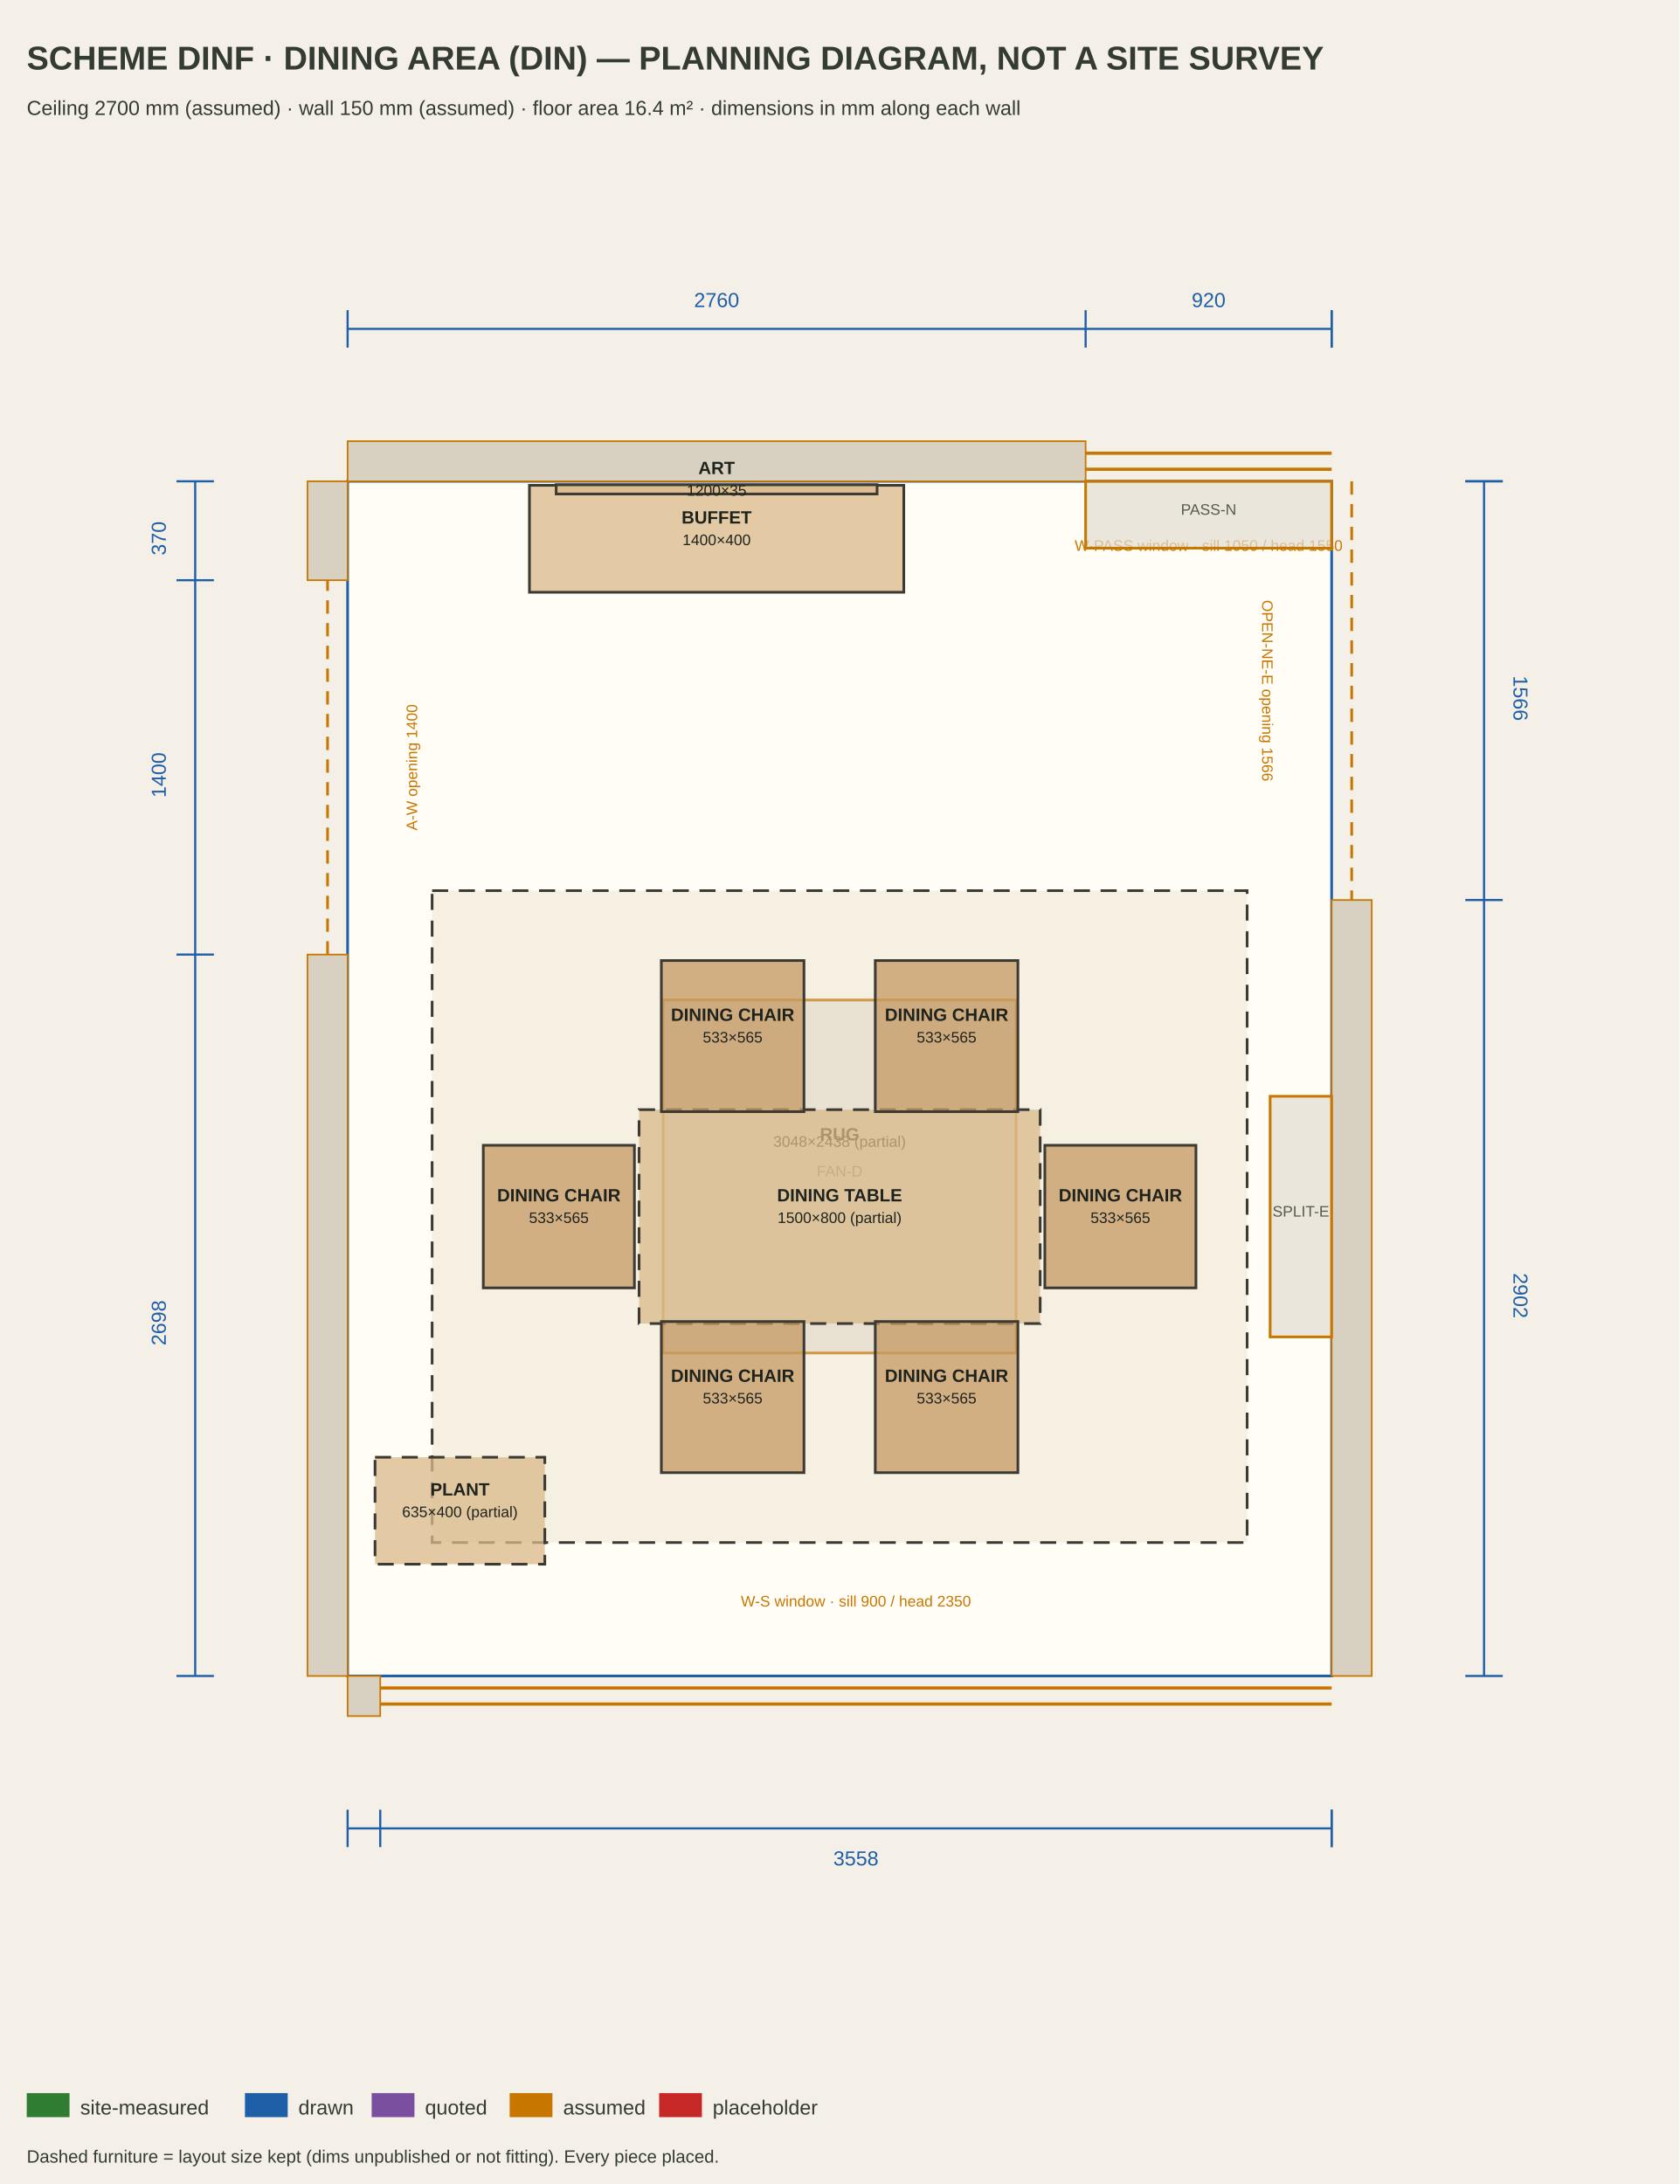
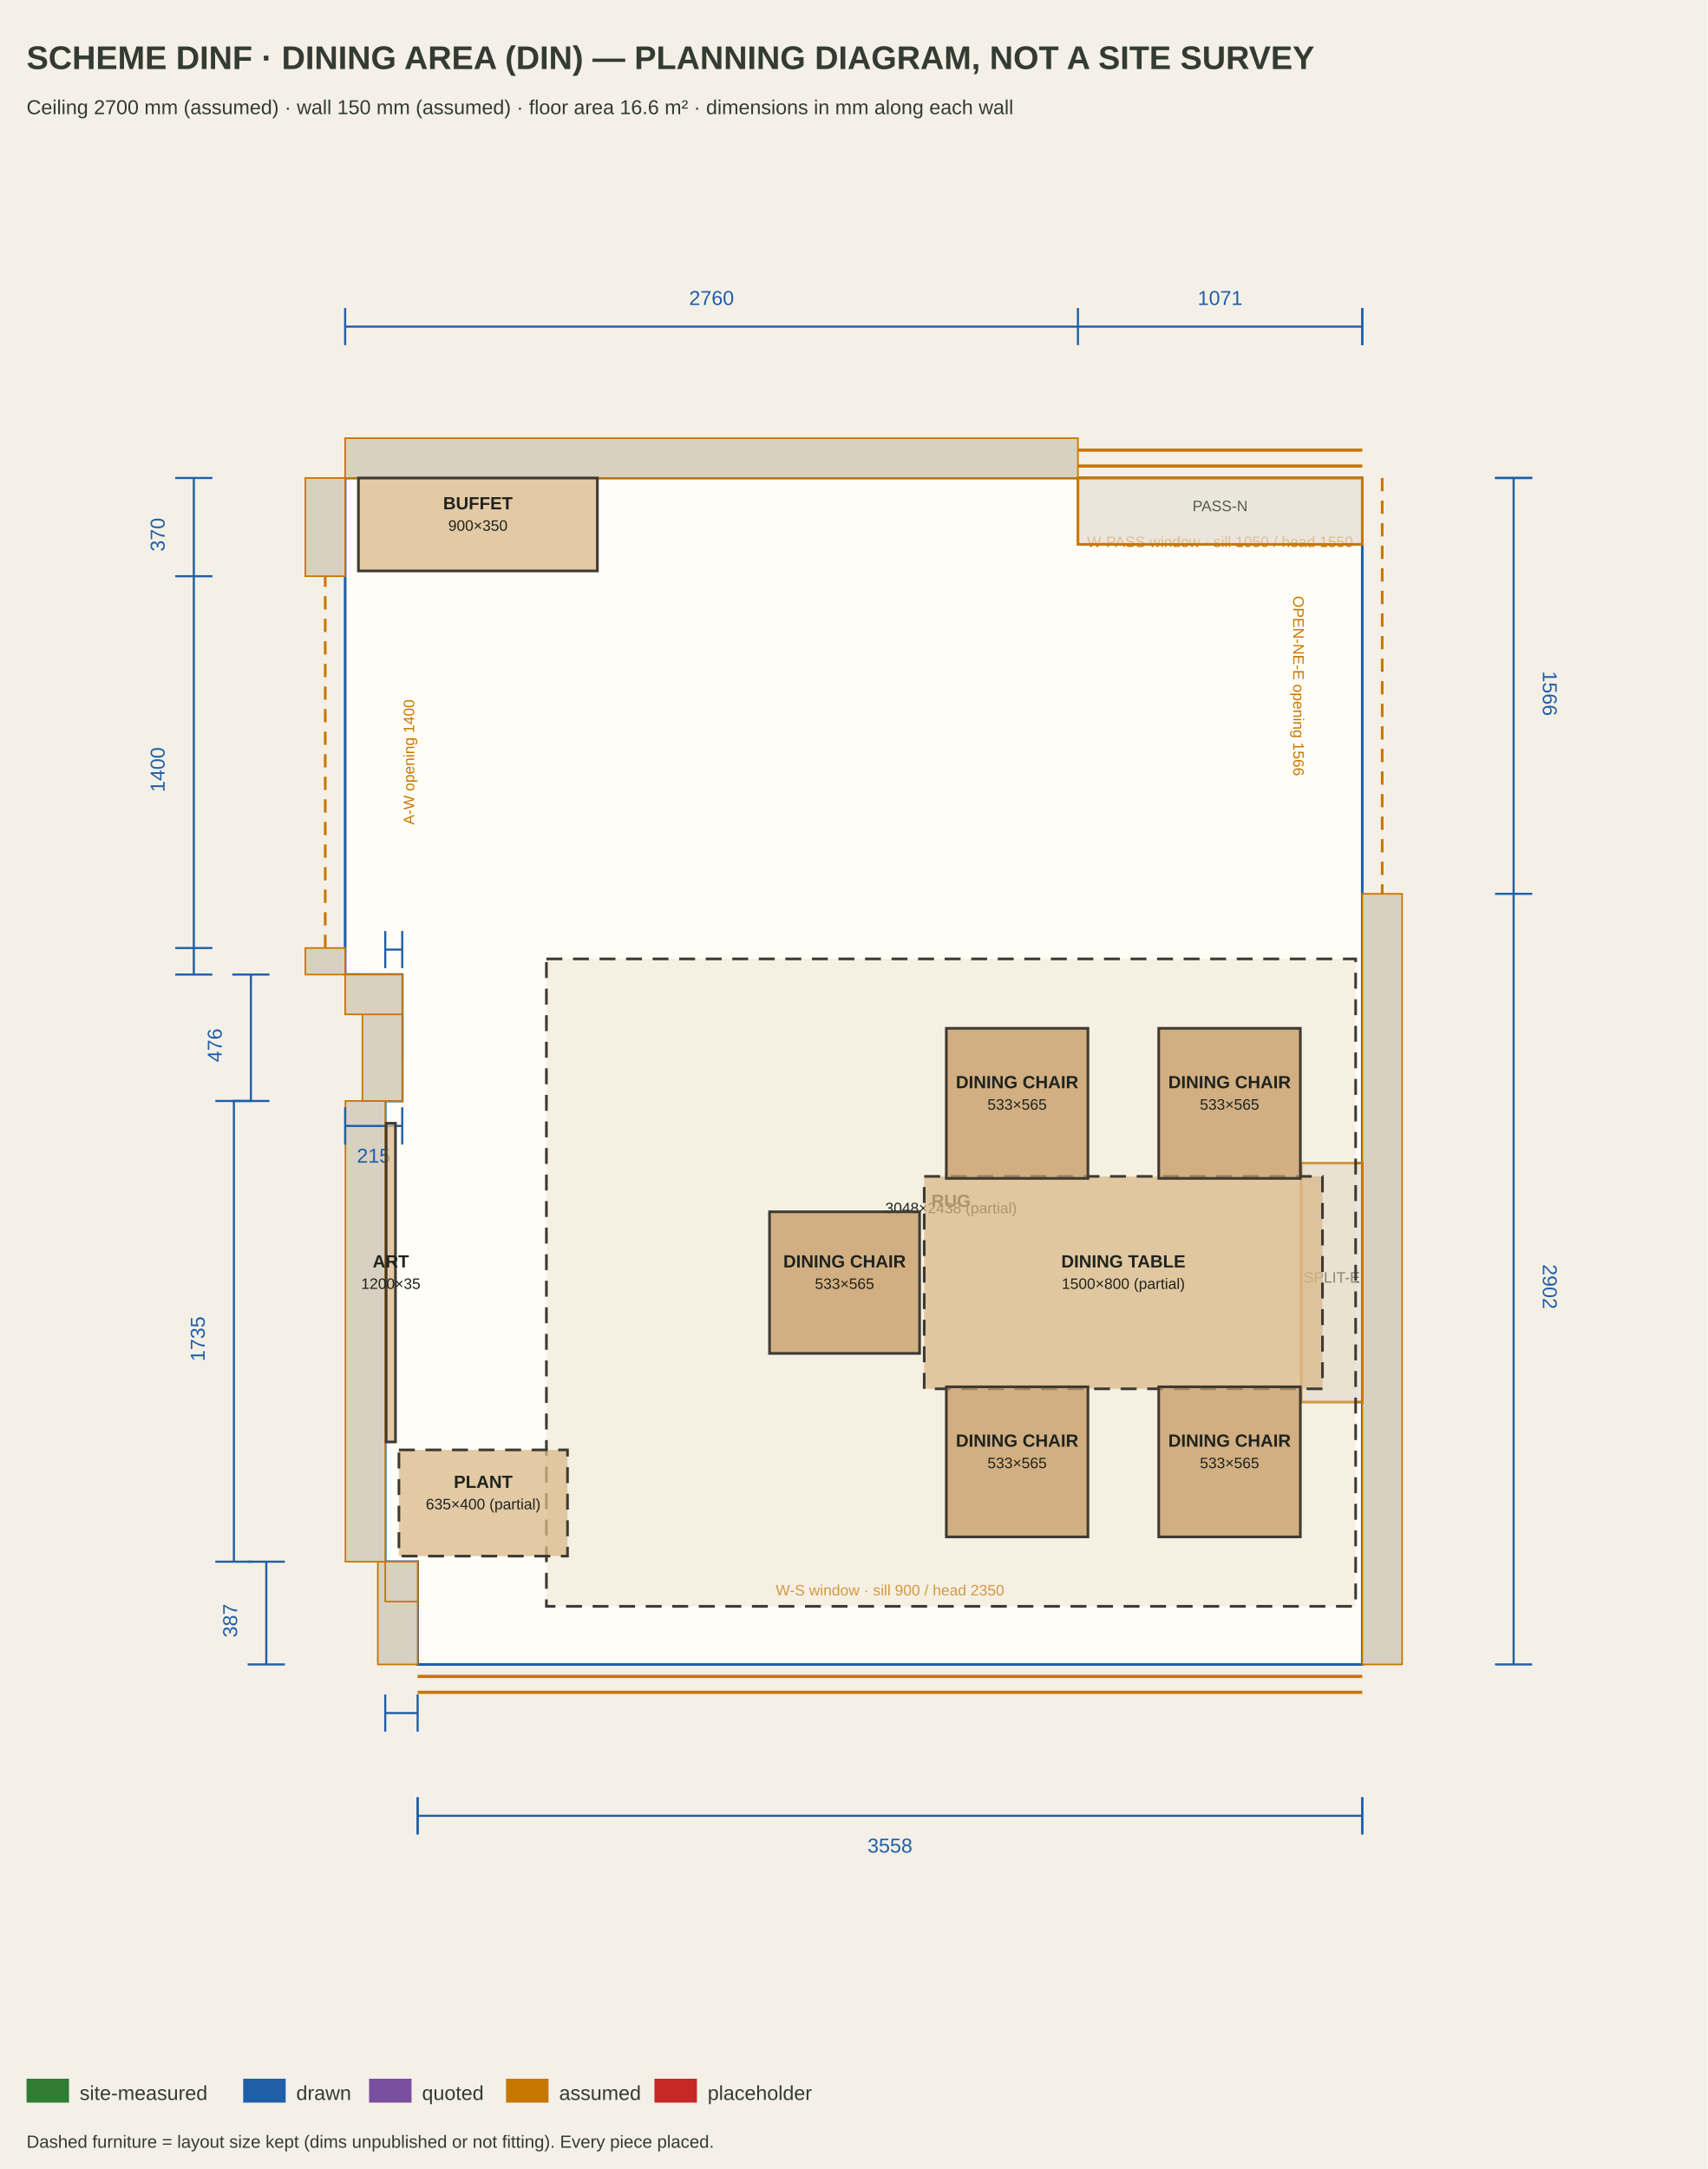
- <svg xmlns="http://www.w3.org/2000/svg" viewBox="-1300 -1800 6280 8168" width="100%" height="100%" role="img" aria-label="Scheme DINF Dining area planning diagram">
-   <rect x="-1300" y="-1800" width="6280" height="8168" fill="#f5f0e7" />
+ <svg xmlns="http://www.w3.org/2000/svg" viewBox="-1300 -1800 6431 8168" width="100%" height="100%" role="img" aria-label="Scheme DINF Dining area planning diagram">
+   <rect x="-1300" y="-1800" width="6431" height="8168" fill="#f5f0e7" />
  <g font-family="Arial,sans-serif">
-     <polygon points="0.0,0.0 3680.0,0.0 3680.0,4468.0 0.0,4468.0" fill="#fffdf6" stroke="#1f5fa8" stroke-width="10" />
+     <polygon points="0.0,0.0 3831.0,0.0 3831.0,4468.0 273.0,4468.0 273.0,4081.0 151.0,4081.0 151.0,2346.0 215.0,2346.0 215.0,1870.0 0.0,1870.0" fill="#fffdf6" stroke="#1f5fa8" stroke-width="10" />
    <polygon points="0.0,0.0 2760.0,0.0 2760.0,-150.0 0.0,-150.0" fill="#d8d0c0" stroke="#c77700" stroke-width="6" />
-     <line x1="0.0" y1="-570.0" x2="3680.0" y2="-570.0" stroke="#1f5fa8" stroke-width="8" />
+     <line x1="0.0" y1="-570.0" x2="3831.0" y2="-570.0" stroke="#1f5fa8" stroke-width="8" />
    <line x1="0.0" y1="-500.0" x2="0.0" y2="-640.0" stroke="#1f5fa8" stroke-width="8" />
    <line x1="2760.0" y1="-500.0" x2="2760.0" y2="-640.0" stroke="#1f5fa8" stroke-width="8" />
-     <line x1="3680.0" y1="-500.0" x2="3680.0" y2="-640.0" stroke="#1f5fa8" stroke-width="8" />
-     <line x1="3680.0" y1="-500.0" x2="3680.0" y2="-640.0" stroke="#1f5fa8" stroke-width="8" />
+     <line x1="3831.0" y1="-500.0" x2="3831.0" y2="-640.0" stroke="#1f5fa8" stroke-width="8" />
+     <line x1="3831.0" y1="-500.0" x2="3831.0" y2="-640.0" stroke="#1f5fa8" stroke-width="8" />
    <text x="1380.0" y="-651.5" text-anchor="middle" font-size="76.0" font-weight="normal" fill="#1f5fa8" transform="rotate(0.0 1380.0 -651.5)">2760</text>
-     <text x="3220.0" y="-651.5" text-anchor="middle" font-size="76.0" font-weight="normal" fill="#1f5fa8" transform="rotate(0.0 3220.0 -651.5)">920</text>
-     <line x1="2760.0" y1="-45.0" x2="3680.0" y2="-45.0" stroke="#c77700" stroke-width="12" />
-     <line x1="2760.0" y1="-105.0" x2="3680.0" y2="-105.0" stroke="#c77700" stroke-width="12" />
-     <text x="3220.0" y="260.0" text-anchor="middle" font-size="57.0" font-weight="normal" fill="#c77700" transform="rotate(0.0 3220.0 260.0)">W-PASS window · sill 1050 / head 1550</text>
-     <polygon points="3680.0,1566.0 3680.0,4468.0 3830.0,4468.0 3830.0,1566.0" fill="#d8d0c0" stroke="#c77700" stroke-width="6" />
-     <line x1="4250.0" y1="0.0" x2="4250.0" y2="4468.0" stroke="#1f5fa8" stroke-width="8" />
-     <line x1="4180.0" y1="0.0" x2="4320.0" y2="0.0" stroke="#1f5fa8" stroke-width="8" />
-     <line x1="4180.0" y1="0.0" x2="4320.0" y2="0.0" stroke="#1f5fa8" stroke-width="8" />
-     <line x1="4180.0" y1="1566.0" x2="4320.0" y2="1566.0" stroke="#1f5fa8" stroke-width="8" />
-     <line x1="4180.0" y1="4468.0" x2="4320.0" y2="4468.0" stroke="#1f5fa8" stroke-width="8" />
-     <text x="4360.0" y="811.5" text-anchor="middle" font-size="76.0" font-weight="normal" fill="#1f5fa8" transform="rotate(90.0 4360.0 811.5)">1566</text>
-     <text x="4360.0" y="3045.5" text-anchor="middle" font-size="76.0" font-weight="normal" fill="#1f5fa8" transform="rotate(90.0 4360.0 3045.5)">2902</text>
-     <line x1="3755.0" y1="0.0" x2="3755.0" y2="1566.0" stroke="#c77700" stroke-width="10" stroke-dasharray="50 35" />
-     <text x="3420.0" y="783.0" text-anchor="middle" font-size="57.0" font-weight="normal" fill="#c77700" transform="rotate(90.0 3420.0 783.0)">OPEN-NE-E opening 1566</text>
-     <polygon points="122.0,4468.0 0.0,4468.0 0.0,4618.0 122.0,4618.0" fill="#d8d0c0" stroke="#c77700" stroke-width="6" />
-     <line x1="3680.0" y1="5038.0" x2="0.0" y2="5038.0" stroke="#1f5fa8" stroke-width="8" />
-     <line x1="3680.0" y1="4968.0" x2="3680.0" y2="5108.0" stroke="#1f5fa8" stroke-width="8" />
-     <line x1="3680.0" y1="4968.0" x2="3680.0" y2="5108.0" stroke="#1f5fa8" stroke-width="8" />
-     <line x1="122.0" y1="4968.0" x2="122.0" y2="5108.0" stroke="#1f5fa8" stroke-width="8" />
-     <line x1="0.0" y1="4968.0" x2="0.0" y2="5108.0" stroke="#1f5fa8" stroke-width="8" />
-     <text x="1901.0" y="5176.5" text-anchor="middle" font-size="76.0" font-weight="normal" fill="#1f5fa8" transform="rotate(0.0 1901.0 5176.5)">3558</text>
-     <line x1="3680.0" y1="4513.0" x2="122.0" y2="4513.0" stroke="#c77700" stroke-width="12" />
-     <line x1="3680.0" y1="4573.0" x2="122.0" y2="4573.0" stroke="#c77700" stroke-width="12" />
-     <text x="1901.0" y="4208.0" text-anchor="middle" font-size="57.0" font-weight="normal" fill="#c77700" transform="rotate(0.0 1901.0 4208.0)">W-S window · sill 900 / head 2350</text>
-     <polygon points="0.0,4468.0 0.0,1770.0 -150.0,1770.0 -150.0,4468.0" fill="#d8d0c0" stroke="#c77700" stroke-width="6" />
+     <text x="3295.5" y="-651.5" text-anchor="middle" font-size="76.0" font-weight="normal" fill="#1f5fa8" transform="rotate(0.0 3295.5 -651.5)">1071</text>
+     <line x1="2760.0" y1="-45.0" x2="3831.0" y2="-45.0" stroke="#c77700" stroke-width="12" />
+     <line x1="2760.0" y1="-105.0" x2="3831.0" y2="-105.0" stroke="#c77700" stroke-width="12" />
+     <text x="3295.5" y="260.0" text-anchor="middle" font-size="57.0" font-weight="normal" fill="#c77700" transform="rotate(0.0 3295.5 260.0)">W-PASS window · sill 1050 / head 1550</text>
+     <polygon points="3831.0,1566.0 3831.0,4468.0 3981.0,4468.0 3981.0,1566.0" fill="#d8d0c0" stroke="#c77700" stroke-width="6" />
+     <line x1="4401.0" y1="0.0" x2="4401.0" y2="4468.0" stroke="#1f5fa8" stroke-width="8" />
+     <line x1="4331.0" y1="0.0" x2="4471.0" y2="0.0" stroke="#1f5fa8" stroke-width="8" />
+     <line x1="4331.0" y1="0.0" x2="4471.0" y2="0.0" stroke="#1f5fa8" stroke-width="8" />
+     <line x1="4331.0" y1="1566.0" x2="4471.0" y2="1566.0" stroke="#1f5fa8" stroke-width="8" />
+     <line x1="4331.0" y1="4468.0" x2="4471.0" y2="4468.0" stroke="#1f5fa8" stroke-width="8" />
+     <text x="4511.0" y="811.5" text-anchor="middle" font-size="76.0" font-weight="normal" fill="#1f5fa8" transform="rotate(90.0 4511.0 811.5)">1566</text>
+     <text x="4511.0" y="3045.5" text-anchor="middle" font-size="76.0" font-weight="normal" fill="#1f5fa8" transform="rotate(90.0 4511.0 3045.5)">2902</text>
+     <line x1="3906.0" y1="0.0" x2="3906.0" y2="1566.0" stroke="#c77700" stroke-width="10" stroke-dasharray="50 35" />
+     <text x="3571.0" y="783.0" text-anchor="middle" font-size="57.0" font-weight="normal" fill="#c77700" transform="rotate(90.0 3571.0 783.0)">OPEN-NE-E opening 1566</text>
+     <line x1="3831.0" y1="5038.0" x2="273.0" y2="5038.0" stroke="#1f5fa8" stroke-width="8" />
+     <line x1="3831.0" y1="4968.0" x2="3831.0" y2="5108.0" stroke="#1f5fa8" stroke-width="8" />
+     <line x1="3831.0" y1="4968.0" x2="3831.0" y2="5108.0" stroke="#1f5fa8" stroke-width="8" />
+     <line x1="273.0" y1="4968.0" x2="273.0" y2="5108.0" stroke="#1f5fa8" stroke-width="8" />
+     <line x1="273.0" y1="4968.0" x2="273.0" y2="5108.0" stroke="#1f5fa8" stroke-width="8" />
+     <text x="2052.0" y="5176.5" text-anchor="middle" font-size="76.0" font-weight="normal" fill="#1f5fa8" transform="rotate(0.0 2052.0 5176.5)">3558</text>
+     <line x1="3831.0" y1="4513.0" x2="273.0" y2="4513.0" stroke="#c77700" stroke-width="12" />
+     <line x1="3831.0" y1="4573.0" x2="273.0" y2="4573.0" stroke="#c77700" stroke-width="12" />
+     <text x="2052.0" y="4208.0" text-anchor="middle" font-size="57.0" font-weight="normal" fill="#c77700" transform="rotate(0.0 2052.0 4208.0)">W-S window · sill 900 / head 2350</text>
+     <polygon points="273.0,4468.0 273.0,4081.0 123.0,4081.0 123.0,4468.0" fill="#d8d0c0" stroke="#c77700" stroke-width="6" />
+     <line x1="-297.0" y1="4468.0" x2="-297.0" y2="4081.0" stroke="#1f5fa8" stroke-width="8" />
+     <line x1="-227.0" y1="4468.0" x2="-367.0" y2="4468.0" stroke="#1f5fa8" stroke-width="8" />
+     <line x1="-227.0" y1="4081.0" x2="-367.0" y2="4081.0" stroke="#1f5fa8" stroke-width="8" />
+     <text x="-407.0" y="4303.0" text-anchor="middle" font-size="76.0" font-weight="normal" fill="#1f5fa8" transform="rotate(-90.0 -407.0 4303.0)">387</text>
+     <polygon points="273.0,4081.0 151.0,4081.0 151.0,4231.0 273.0,4231.0" fill="#d8d0c0" stroke="#c77700" stroke-width="6" />
+     <line x1="273.0" y1="4651.0" x2="151.0" y2="4651.0" stroke="#1f5fa8" stroke-width="8" />
+     <line x1="273.0" y1="4581.0" x2="273.0" y2="4721.0" stroke="#1f5fa8" stroke-width="8" />
+     <line x1="151.0" y1="4581.0" x2="151.0" y2="4721.0" stroke="#1f5fa8" stroke-width="8" />
+     <polygon points="151.0,4081.0 151.0,2346.0 1.0,2346.0 1.0,4081.0" fill="#d8d0c0" stroke="#c77700" stroke-width="6" />
+     <line x1="-419.0" y1="4081.0" x2="-419.0" y2="2346.0" stroke="#1f5fa8" stroke-width="8" />
+     <line x1="-349.0" y1="4081.0" x2="-489.0" y2="4081.0" stroke="#1f5fa8" stroke-width="8" />
+     <line x1="-349.0" y1="2346.0" x2="-489.0" y2="2346.0" stroke="#1f5fa8" stroke-width="8" />
+     <text x="-529.0" y="3242.0" text-anchor="middle" font-size="76.0" font-weight="normal" fill="#1f5fa8" transform="rotate(-90.0 -529.0 3242.0)">1735</text>
+     <polygon points="151.0,2346.0 215.0,2346.0 215.0,2196.0 151.0,2196.0" fill="#d8d0c0" stroke="#c77700" stroke-width="6" />
+     <line x1="151.0" y1="1776.0" x2="215.0" y2="1776.0" stroke="#1f5fa8" stroke-width="8" />
+     <line x1="151.0" y1="1846.0" x2="151.0" y2="1706.0" stroke="#1f5fa8" stroke-width="8" />
+     <line x1="215.0" y1="1846.0" x2="215.0" y2="1706.0" stroke="#1f5fa8" stroke-width="8" />
+     <polygon points="215.0,2346.0 215.0,1870.0 65.0,1870.0 65.0,2346.0" fill="#d8d0c0" stroke="#c77700" stroke-width="6" />
+     <line x1="-355.0" y1="2346.0" x2="-355.0" y2="1870.0" stroke="#1f5fa8" stroke-width="8" />
+     <line x1="-285.0" y1="2346.0" x2="-425.0" y2="2346.0" stroke="#1f5fa8" stroke-width="8" />
+     <line x1="-285.0" y1="1870.0" x2="-425.0" y2="1870.0" stroke="#1f5fa8" stroke-width="8" />
+     <text x="-465.0" y="2136.5" text-anchor="middle" font-size="76.0" font-weight="normal" fill="#1f5fa8" transform="rotate(-90.0 -465.0 2136.5)">476</text>
+     <polygon points="215.0,1870.0 0.0,1870.0 0.0,2020.0 215.0,2020.0" fill="#d8d0c0" stroke="#c77700" stroke-width="6" />
+     <line x1="215.0" y1="2440.0" x2="0.0" y2="2440.0" stroke="#1f5fa8" stroke-width="8" />
+     <line x1="215.0" y1="2370.0" x2="215.0" y2="2510.0" stroke="#1f5fa8" stroke-width="8" />
+     <line x1="0.0" y1="2370.0" x2="0.0" y2="2510.0" stroke="#1f5fa8" stroke-width="8" />
+     <text x="107.5" y="2578.5" text-anchor="middle" font-size="76.0" font-weight="normal" fill="#1f5fa8" transform="rotate(0.0 107.5 2578.5)">215</text>
+     <polygon points="0.0,1870.0 0.0,1770.0 -150.0,1770.0 -150.0,1870.0" fill="#d8d0c0" stroke="#c77700" stroke-width="6" />
    <polygon points="0.0,370.0 0.0,0.0 -150.0,0.0 -150.0,370.0" fill="#d8d0c0" stroke="#c77700" stroke-width="6" />
-     <line x1="-570.0" y1="4468.0" x2="-570.0" y2="0.0" stroke="#1f5fa8" stroke-width="8" />
-     <line x1="-500.0" y1="4468.0" x2="-640.0" y2="4468.0" stroke="#1f5fa8" stroke-width="8" />
+     <line x1="-570.0" y1="1870.0" x2="-570.0" y2="0.0" stroke="#1f5fa8" stroke-width="8" />
+     <line x1="-500.0" y1="1870.0" x2="-640.0" y2="1870.0" stroke="#1f5fa8" stroke-width="8" />
    <line x1="-500.0" y1="1770.0" x2="-640.0" y2="1770.0" stroke="#1f5fa8" stroke-width="8" />
    <line x1="-500.0" y1="370.0" x2="-640.0" y2="370.0" stroke="#1f5fa8" stroke-width="8" />
    <line x1="-500.0" y1="0.0" x2="-640.0" y2="0.0" stroke="#1f5fa8" stroke-width="8" />
-     <text x="-680.0" y="3147.5" text-anchor="middle" font-size="76.0" font-weight="normal" fill="#1f5fa8" transform="rotate(-90.0 -680.0 3147.5)">2698</text>
    <text x="-680.0" y="1098.5" text-anchor="middle" font-size="76.0" font-weight="normal" fill="#1f5fa8" transform="rotate(-90.0 -680.0 1098.5)">1400</text>
    <text x="-680.0" y="213.5" text-anchor="middle" font-size="76.0" font-weight="normal" fill="#1f5fa8" transform="rotate(-90.0 -680.0 213.5)">370</text>
    <line x1="-75.0" y1="1770.0" x2="-75.0" y2="370.0" stroke="#c77700" stroke-width="10" stroke-dasharray="50 35" />
    <text x="260.0" y="1070.0" text-anchor="middle" font-size="57.0" font-weight="normal" fill="#c77700" transform="rotate(-90.0 260.0 1070.0)">A-W opening 1400</text>
-     <polygon points="1180.0,1940.0 2500.0,1940.0 2500.0,3260.0 1180.0,3260.0" fill="#e3ddd0" stroke="#c77700" stroke-width="10" fill-opacity="0.7" />
-     <text x="1840.0" y="2600.0" text-anchor="middle" font-size="57.0" font-weight="normal" fill="#555b4c">FAN-D</text>
-     <polygon points="2760.0,0.0 3680.0,0.0 3680.0,250.0 2760.0,250.0" fill="#e3ddd0" stroke="#c77700" stroke-width="10" fill-opacity="0.7" />
-     <text x="3220.0" y="125.0" text-anchor="middle" font-size="57.0" font-weight="normal" fill="#555b4c">PASS-N</text>
-     <polygon points="3450.0,2300.0 3680.0,2300.0 3680.0,3200.0 3450.0,3200.0" fill="#e3ddd0" stroke="#c77700" stroke-width="10" fill-opacity="0.7" />
-     <text x="3565.0" y="2750.0" text-anchor="middle" font-size="57.0" font-weight="normal" fill="#555b4c">SPLIT-E</text>
-     <polygon points="316.0,1531.0 3364.0,1531.0 3364.0,3969.0 316.0,3969.0" fill="#e6d8c0" stroke="#3d3a33" stroke-width="10" stroke-dasharray="60 40" fill-opacity="0.35" />
-     <text x="1840.0" y="2465.0" text-anchor="middle" font-size="66.5" font-weight="bold" fill="#1f231e">RUG</text>
-     <text x="1840.0" y="2488.8" text-anchor="middle" font-size="57.0" font-weight="normal" fill="#1f231e">3048×2438 (partial)</text>
-     <polygon points="1090.0,2350.0 2590.0,2350.0 2590.0,3150.0 1090.0,3150.0" fill="#d9b98a" stroke="#3d3a33" stroke-width="10" stroke-dasharray="60 40" fill-opacity="0.75" />
-     <text x="1840.0" y="2693.0" text-anchor="middle" font-size="66.5" font-weight="bold" fill="#1f231e">DINING TABLE</text>
-     <text x="1840.0" y="2773.8" text-anchor="middle" font-size="57.0" font-weight="normal" fill="#1f231e">1500×800 (partial)</text>
-     <polygon points="1173.3,3142.4 1706.7,3142.4 1706.7,3707.6 1173.3,3707.6" fill="#c49a62" stroke="#3d3a33" stroke-width="10" fill-opacity="0.75" />
-     <text x="1440.0" y="3368.0" text-anchor="middle" font-size="66.5" font-weight="bold" fill="#1f231e">DINING CHAIR</text>
-     <text x="1440.0" y="3448.8" text-anchor="middle" font-size="57.0" font-weight="normal" fill="#1f231e">533×565</text>
-     <polygon points="1973.3,3142.4 2506.7,3142.4 2506.7,3707.6 1973.3,3707.6" fill="#c49a62" stroke="#3d3a33" stroke-width="10" fill-opacity="0.75" />
-     <text x="2240.0" y="3368.0" text-anchor="middle" font-size="66.5" font-weight="bold" fill="#1f231e">DINING CHAIR</text>
-     <text x="2240.0" y="3448.8" text-anchor="middle" font-size="57.0" font-weight="normal" fill="#1f231e">533×565</text>
-     <polygon points="1072.6,2483.3 1072.6,3016.7 507.4,3016.7 507.4,2483.3" fill="#c49a62" stroke="#3d3a33" stroke-width="10" fill-opacity="0.75" />
-     <text x="790.0" y="2693.0" text-anchor="middle" font-size="66.5" font-weight="bold" fill="#1f231e">DINING CHAIR</text>
-     <text x="790.0" y="2773.8" text-anchor="middle" font-size="57.0" font-weight="normal" fill="#1f231e">533×565</text>
-     <polygon points="2607.4,3016.7 2607.4,2483.3 3172.6,2483.3 3172.6,3016.7" fill="#c49a62" stroke="#3d3a33" stroke-width="10" fill-opacity="0.75" />
-     <text x="2890.0" y="2693.0" text-anchor="middle" font-size="66.5" font-weight="bold" fill="#1f231e">DINING CHAIR</text>
-     <text x="2890.0" y="2773.8" text-anchor="middle" font-size="57.0" font-weight="normal" fill="#1f231e">533×565</text>
-     <polygon points="1706.7,2357.6 1173.3,2357.6 1173.3,1792.4 1706.7,1792.4" fill="#c49a62" stroke="#3d3a33" stroke-width="10" fill-opacity="0.75" />
-     <text x="1440.0" y="2018.0" text-anchor="middle" font-size="66.5" font-weight="bold" fill="#1f231e">DINING CHAIR</text>
-     <text x="1440.0" y="2098.8" text-anchor="middle" font-size="57.0" font-weight="normal" fill="#1f231e">533×565</text>
-     <polygon points="2506.7,2357.6 1973.3,2357.6 1973.3,1792.4 2506.7,1792.4" fill="#c49a62" stroke="#3d3a33" stroke-width="10" fill-opacity="0.75" />
-     <text x="2240.0" y="2018.0" text-anchor="middle" font-size="66.5" font-weight="bold" fill="#1f231e">DINING CHAIR</text>
-     <text x="2240.0" y="2098.8" text-anchor="middle" font-size="57.0" font-weight="normal" fill="#1f231e">533×565</text>
-     <polygon points="2080.0,415.0 680.0,415.0 680.0,15.0 2080.0,15.0" fill="#d9b98a" stroke="#3d3a33" stroke-width="10" fill-opacity="0.75" />
-     <text x="1380.0" y="158.0" text-anchor="middle" font-size="66.5" font-weight="bold" fill="#1f231e">BUFFET</text>
-     <text x="1380.0" y="238.8" text-anchor="middle" font-size="57.0" font-weight="normal" fill="#1f231e">1400×400</text>
-     <polygon points="102.5,3650.0 737.5,3650.0 737.5,4050.0 102.5,4050.0" fill="#d9b98a" stroke="#3d3a33" stroke-width="10" stroke-dasharray="60 40" fill-opacity="0.75" />
-     <text x="420.0" y="3793.0" text-anchor="middle" font-size="66.5" font-weight="bold" fill="#1f231e">PLANT</text>
-     <text x="420.0" y="3873.8" text-anchor="middle" font-size="57.0" font-weight="normal" fill="#1f231e">635×400 (partial)</text>
-     <polygon points="1980.1,47.5 779.9,47.5 779.9,12.5 1980.1,12.5" fill="#d9b98a" stroke="#3d3a33" stroke-width="10" fill-opacity="0.75" />
-     <text x="1380.0" y="-27.0" text-anchor="middle" font-size="66.5" font-weight="bold" fill="#1f231e">ART</text>
-     <text x="1380.0" y="53.8" text-anchor="middle" font-size="57.0" font-weight="normal" fill="#1f231e">1200×35</text>
+     <polygon points="2760.0,0.0 3831.0,0.0 3831.0,250.0 2760.0,250.0" fill="#e3ddd0" stroke="#c77700" stroke-width="10" fill-opacity="0.7" />
+     <text x="3295.5" y="125.0" text-anchor="middle" font-size="57.0" font-weight="normal" fill="#555b4c">PASS-N</text>
+     <polygon points="3601.0,2580.0 3831.0,2580.0 3831.0,3480.0 3601.0,3480.0" fill="#e3ddd0" stroke="#c77700" stroke-width="10" fill-opacity="0.7" />
+     <text x="3716.0" y="3030.0" text-anchor="middle" font-size="57.0" font-weight="normal" fill="#555b4c">SPLIT-E</text>
+     <polygon points="758.0,1811.0 3806.0,1811.0 3806.0,4249.0 758.0,4249.0" fill="#e6d8c0" stroke="#3d3a33" stroke-width="10" stroke-dasharray="60 40" fill-opacity="0.35" />
+     <text x="2282.0" y="2745.0" text-anchor="middle" font-size="66.5" font-weight="bold" fill="#1f231e">RUG</text>
+     <text x="2282.0" y="2768.8" text-anchor="middle" font-size="57.0" font-weight="normal" fill="#1f231e">3048×2438 (partial)</text>
+     <polygon points="2181.0,2630.0 3681.0,2630.0 3681.0,3430.0 2181.0,3430.0" fill="#d9b98a" stroke="#3d3a33" stroke-width="10" stroke-dasharray="60 40" fill-opacity="0.75" />
+     <text x="2931.0" y="2973.0" text-anchor="middle" font-size="66.5" font-weight="bold" fill="#1f231e">DINING TABLE</text>
+     <text x="2931.0" y="3053.8" text-anchor="middle" font-size="57.0" font-weight="normal" fill="#1f231e">1500×800 (partial)</text>
+     <polygon points="2264.3,3422.4 2797.7,3422.4 2797.7,3987.6 2264.3,3987.6" fill="#c49a62" stroke="#3d3a33" stroke-width="10" fill-opacity="0.75" />
+     <text x="2531.0" y="3648.0" text-anchor="middle" font-size="66.5" font-weight="bold" fill="#1f231e">DINING CHAIR</text>
+     <text x="2531.0" y="3728.8" text-anchor="middle" font-size="57.0" font-weight="normal" fill="#1f231e">533×565</text>
+     <polygon points="3064.3,3422.4 3597.7,3422.4 3597.7,3987.6 3064.3,3987.6" fill="#c49a62" stroke="#3d3a33" stroke-width="10" fill-opacity="0.75" />
+     <text x="3331.0" y="3648.0" text-anchor="middle" font-size="66.5" font-weight="bold" fill="#1f231e">DINING CHAIR</text>
+     <text x="3331.0" y="3728.8" text-anchor="middle" font-size="57.0" font-weight="normal" fill="#1f231e">533×565</text>
+     <polygon points="2163.6,2763.3 2163.6,3296.7 1598.4,3296.7 1598.4,2763.3" fill="#c49a62" stroke="#3d3a33" stroke-width="10" fill-opacity="0.75" />
+     <text x="1881.0" y="2973.0" text-anchor="middle" font-size="66.5" font-weight="bold" fill="#1f231e">DINING CHAIR</text>
+     <text x="1881.0" y="3053.8" text-anchor="middle" font-size="57.0" font-weight="normal" fill="#1f231e">533×565</text>
+     <polygon points="2797.7,2637.6 2264.3,2637.6 2264.3,2072.4 2797.7,2072.4" fill="#c49a62" stroke="#3d3a33" stroke-width="10" fill-opacity="0.75" />
+     <text x="2531.0" y="2298.0" text-anchor="middle" font-size="66.5" font-weight="bold" fill="#1f231e">DINING CHAIR</text>
+     <text x="2531.0" y="2378.8" text-anchor="middle" font-size="57.0" font-weight="normal" fill="#1f231e">533×565</text>
+     <polygon points="3597.7,2637.6 3064.3,2637.6 3064.3,2072.4 3597.7,2072.4" fill="#c49a62" stroke="#3d3a33" stroke-width="10" fill-opacity="0.75" />
+     <text x="3331.0" y="2298.0" text-anchor="middle" font-size="66.5" font-weight="bold" fill="#1f231e">DINING CHAIR</text>
+     <text x="3331.0" y="2378.8" text-anchor="middle" font-size="57.0" font-weight="normal" fill="#1f231e">533×565</text>
+     <polygon points="950.0,350.0 50.0,350.0 50.0,0.0 950.0,-0.0" fill="#d9b98a" stroke="#3d3a33" stroke-width="10" fill-opacity="0.75" />
+     <text x="500.0" y="118.0" text-anchor="middle" font-size="66.5" font-weight="bold" fill="#1f231e">BUFFET</text>
+     <text x="500.0" y="198.8" text-anchor="middle" font-size="57.0" font-weight="normal" fill="#1f231e">900×350</text>
+     <polygon points="202.5,3660.0 837.5,3660.0 837.5,4060.0 202.5,4060.0" fill="#d9b98a" stroke="#3d3a33" stroke-width="10" stroke-dasharray="60 40" fill-opacity="0.75" />
+     <text x="520.0" y="3803.0" text-anchor="middle" font-size="66.5" font-weight="bold" fill="#1f231e">PLANT</text>
+     <text x="520.0" y="3883.8" text-anchor="middle" font-size="57.0" font-weight="normal" fill="#1f231e">635×400 (partial)</text>
+     <polygon points="189.5,2429.9 189.5,3630.1 154.5,3630.1 154.5,2429.9" fill="#d9b98a" stroke="#3d3a33" stroke-width="10" fill-opacity="0.75" />
+     <text x="172.0" y="2973.0" text-anchor="middle" font-size="66.5" font-weight="bold" fill="#1f231e">ART</text>
+     <text x="172.0" y="3053.8" text-anchor="middle" font-size="57.0" font-weight="normal" fill="#1f231e">1200×35</text>
    <text x="-1200.0" y="-1540.0" text-anchor="start" font-size="123.5" font-weight="bold" fill="#333b32">SCHEME DINF · DINING AREA (DIN) — PLANNING DIAGRAM, NOT A SITE SURVEY</text>
-     <text x="-1200.0" y="-1370.0" text-anchor="start" font-size="76.0" font-weight="normal" fill="#333b32">Ceiling 2700 mm (assumed) · wall 150 mm (assumed) · floor area 16.4 m² · dimensions in mm along each wall</text>
+     <text x="-1200.0" y="-1370.0" text-anchor="start" font-size="76.0" font-weight="normal" fill="#333b32">Ceiling 2700 mm (assumed) · wall 150 mm (assumed) · floor area 16.6 m² · dimensions in mm along each wall</text>
    <rect x="-1200" y="6028" width="160" height="90" fill="#2e7d32" />
    <text x="-1000.0" y="6108.0" text-anchor="start" font-size="76.0" font-weight="normal" fill="#333b32">site-measured</text>
    <rect x="-384" y="6028" width="160" height="90" fill="#1f5fa8" />
    <text x="-184.2" y="6108.0" text-anchor="start" font-size="76.0" font-weight="normal" fill="#333b32">drawn</text>
    <rect x="90" y="6028" width="160" height="90" fill="#7b4fa0" />
    <text x="289.5" y="6108.0" text-anchor="start" font-size="76.0" font-weight="normal" fill="#333b32">quoted</text>
    <rect x="606" y="6028" width="160" height="90" fill="#c77700" />
    <text x="806.0" y="6108.0" text-anchor="start" font-size="76.0" font-weight="normal" fill="#333b32">assumed</text>
    <rect x="1165" y="6028" width="160" height="90" fill="#c62828" />
    <text x="1365.2" y="6108.0" text-anchor="start" font-size="76.0" font-weight="normal" fill="#333b32">placeholder</text>
    <text x="-1200.0" y="6288.0" text-anchor="start" font-size="66.5" font-weight="normal" fill="#333b32">Dashed furniture = layout size kept (dims unpublished or not fitting). Every piece placed.</text>
  </g>
</svg>
